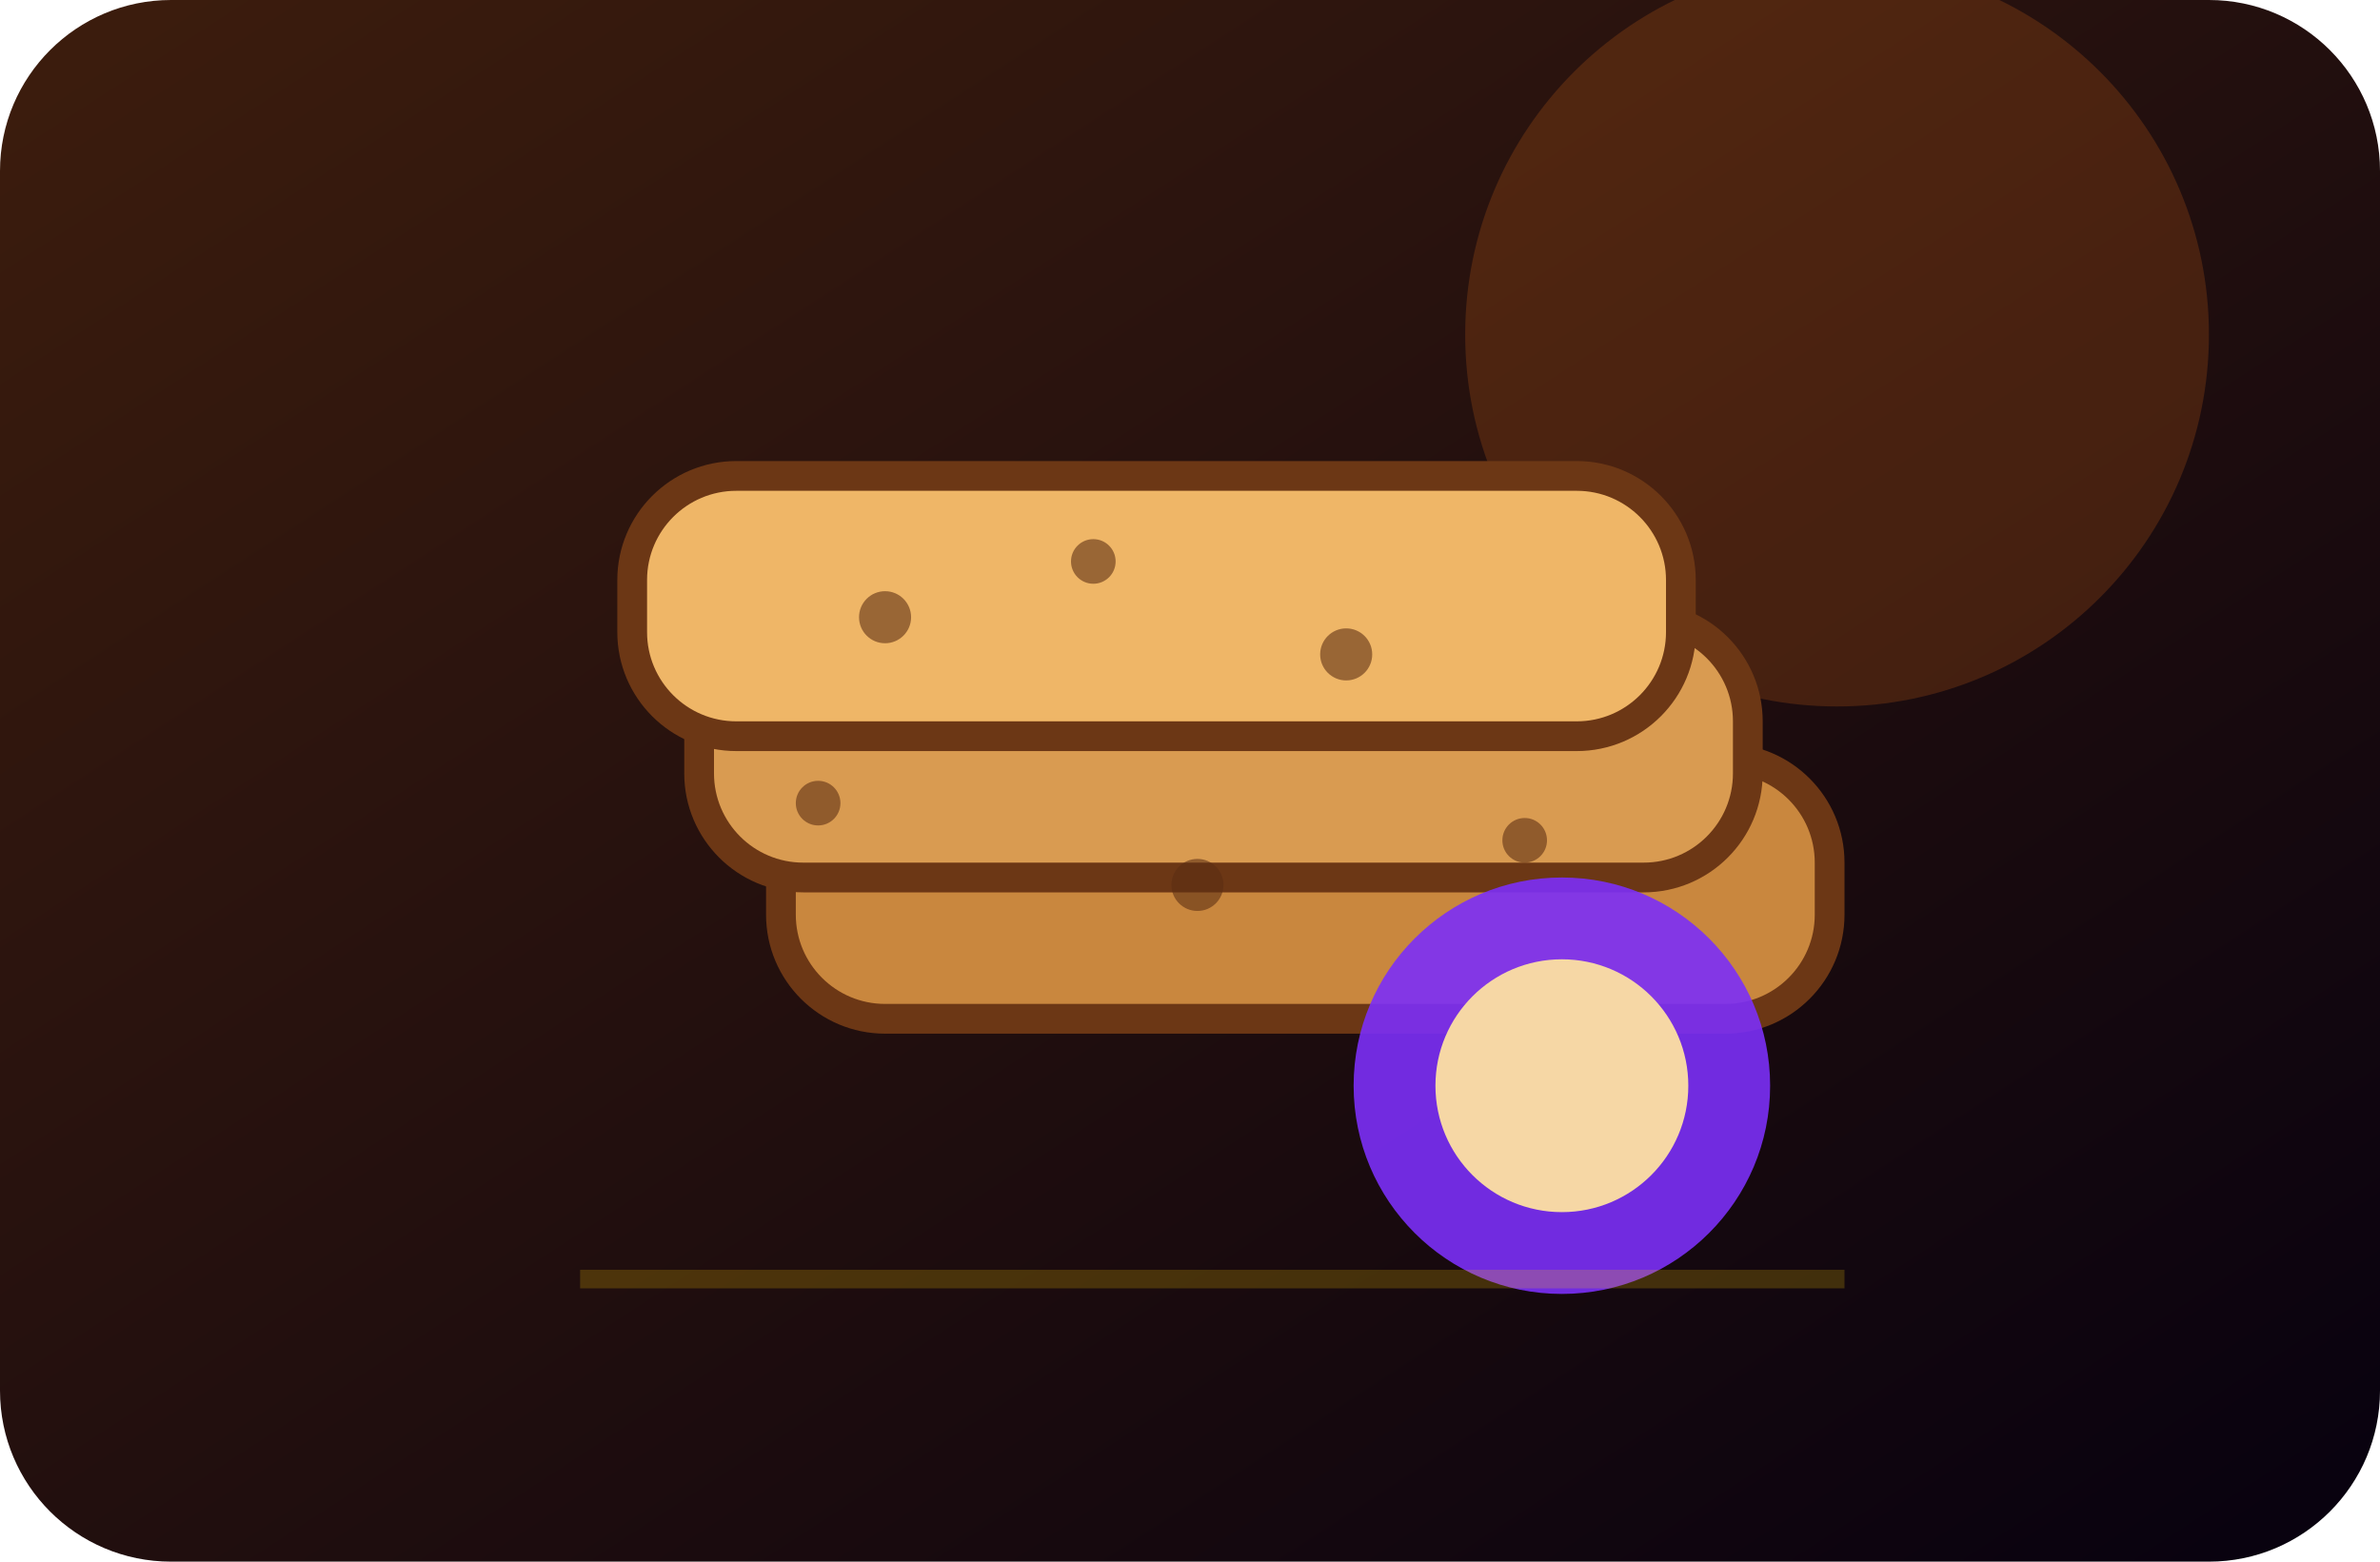
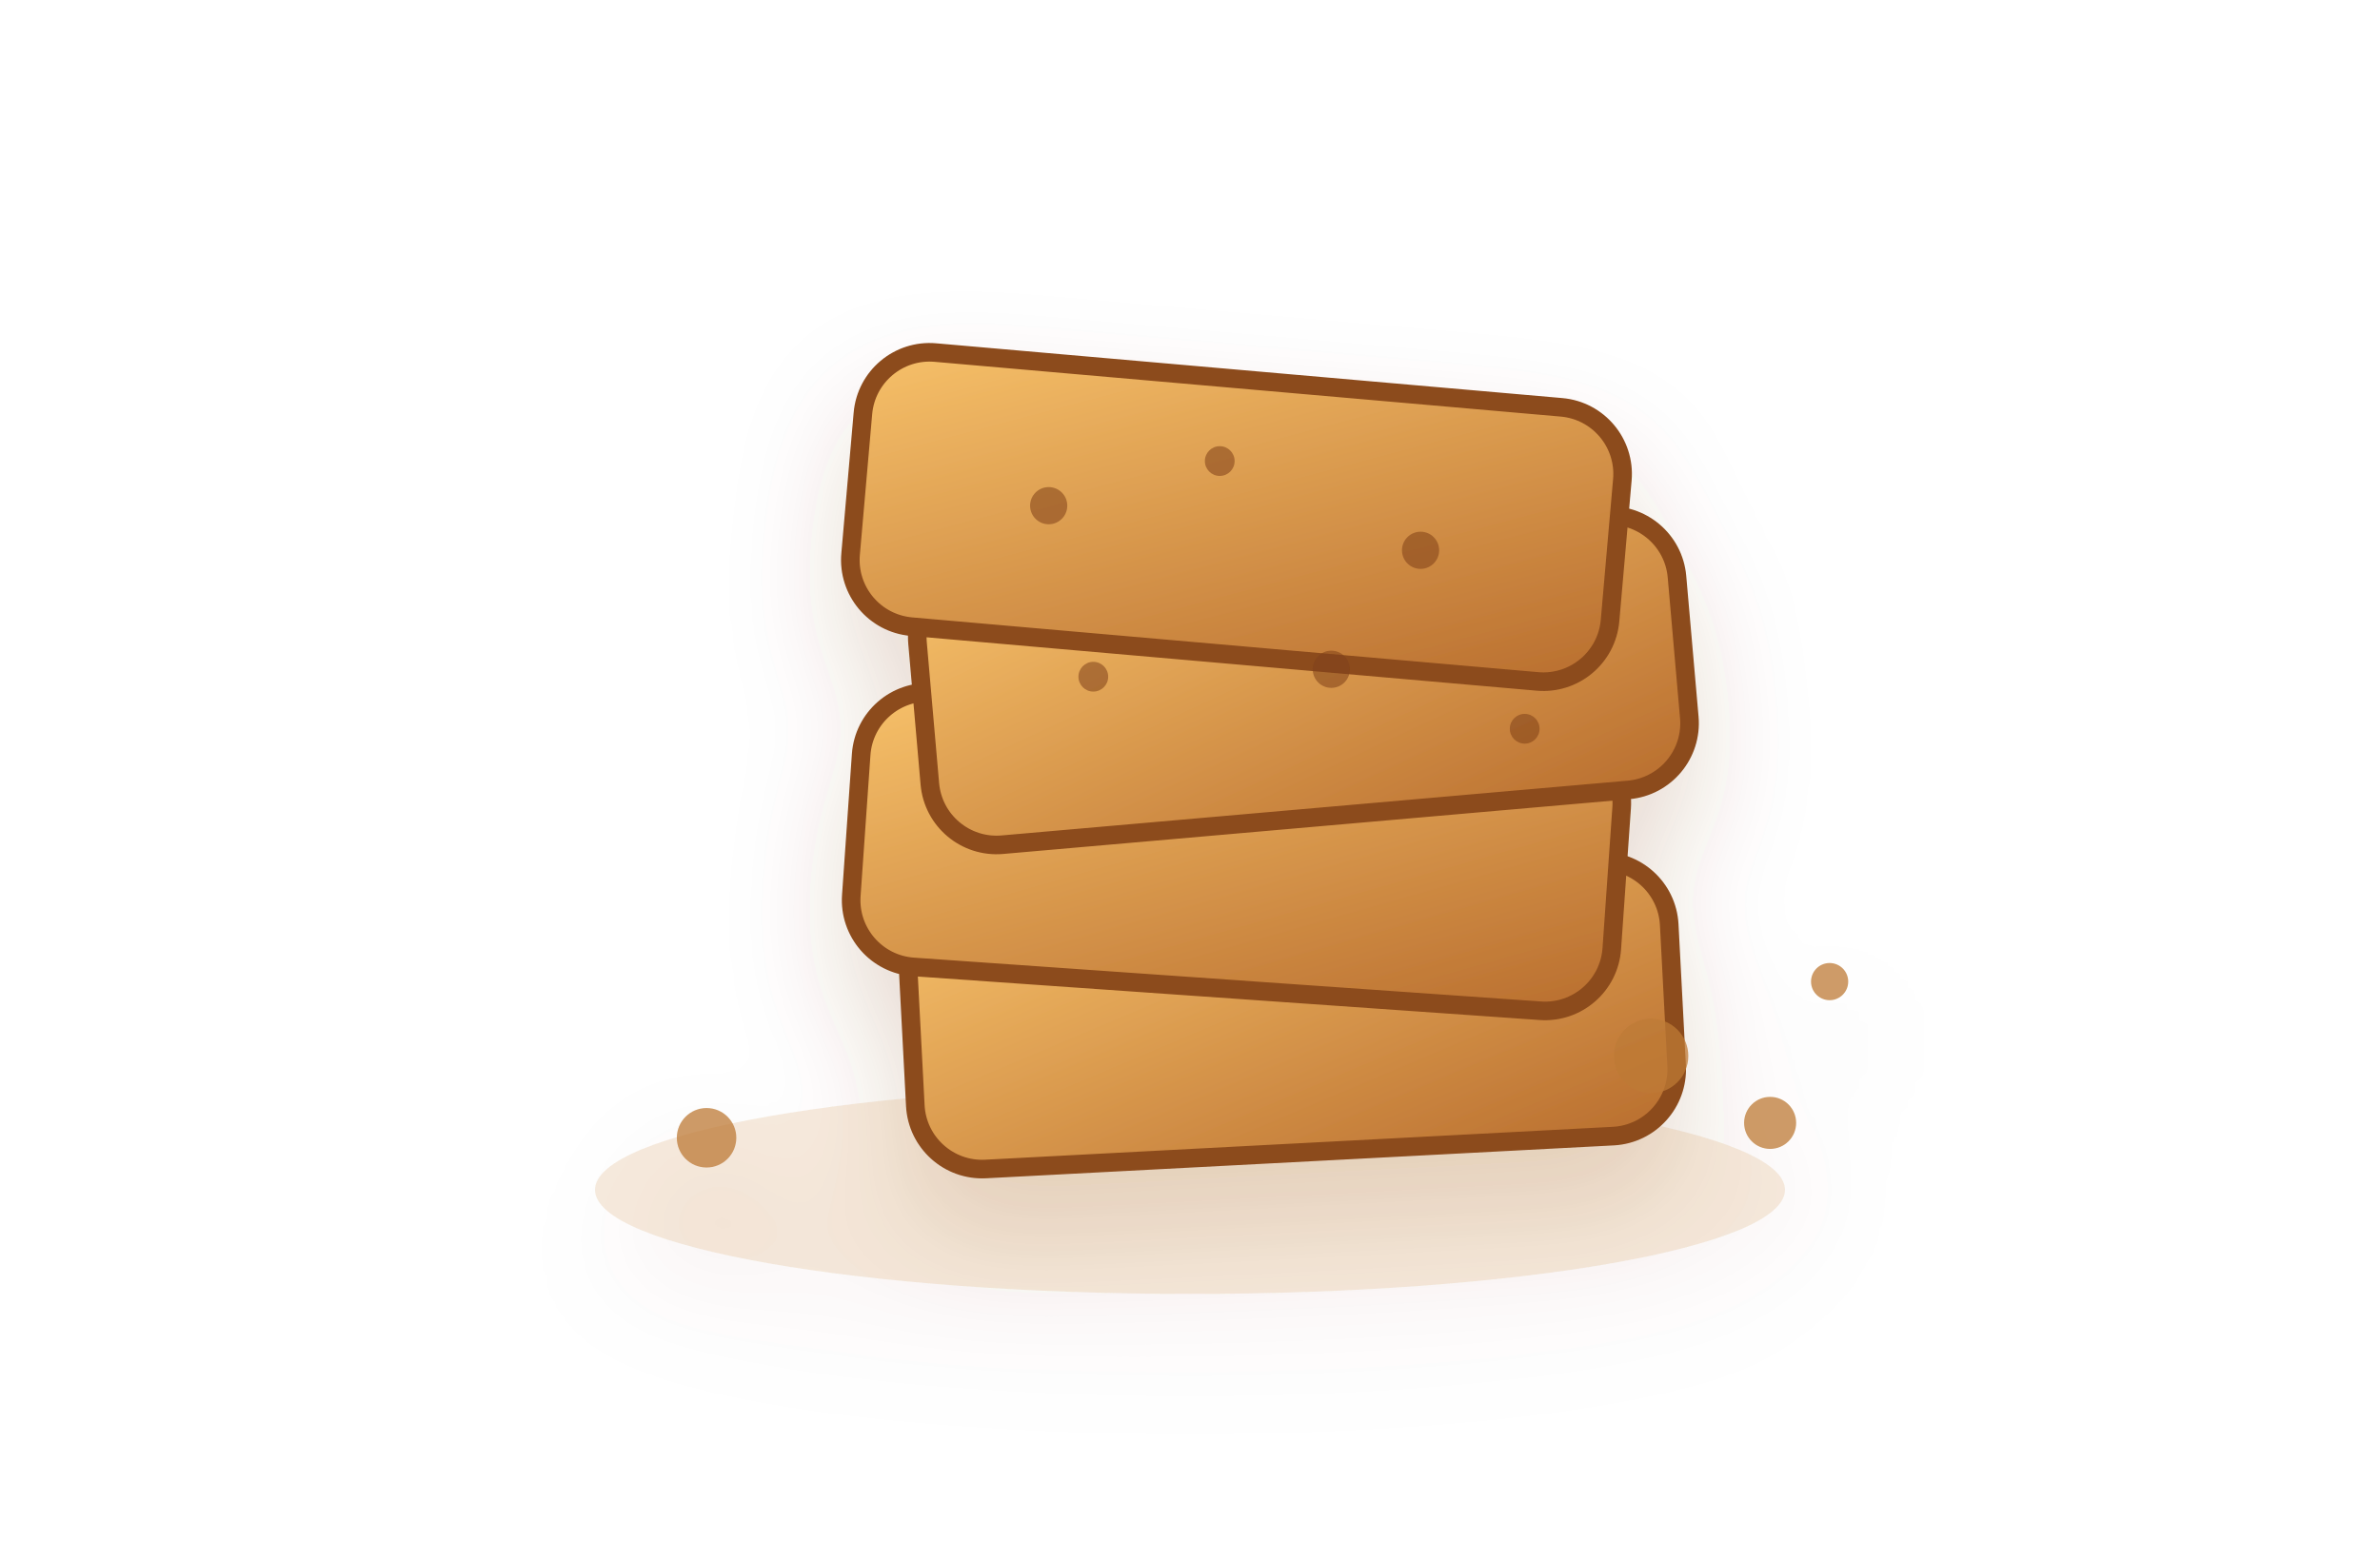
<svg xmlns="http://www.w3.org/2000/svg" viewBox="0 0 640 420" role="img" aria-labelledby="title desc">
  <defs>
-     <linearGradient id="bg" x1="0" x2="1" y1="0" y2="1">
-       <stop offset="0" stop-color="#3d1d0d" />
-       <stop offset="1" stop-color="#07010f" />
+     <linearGradient id="biscuit" x1="0" x2="1" y1="0" y2="1">
+       <stop offset="0" stop-color="#f7c16a" />
+       <stop offset="1" stop-color="#b86d2e" />
    </linearGradient>
+     <filter id="shadow" x="-25%" y="-25%" width="150%" height="150%">
+       <feDropShadow dx="0" dy="16" stdDeviation="15" flood-color="#7a3e10" flood-opacity=".18" />
+     </filter>
  </defs>
-   <rect width="640" height="420" rx="46" fill="url(#bg)" />
-   <circle cx="494" cy="90" r="100" fill="#ff7a1a" opacity=".18" />
-   <g transform="translate(118 92)" fill="#c9873e" stroke="#6c3715" stroke-width="8">
-     <rect x="92" y="112" width="282" height="70" rx="28" />
-     <rect x="70" y="74" width="282" height="70" rx="28" fill="#d99b51" />
-     <rect x="52" y="36" width="282" height="70" rx="28" fill="#efb667" />
+   <g filter="url(#shadow)">
+     <ellipse cx="320" cy="320" rx="160" ry="28" fill="#c37b31" opacity=".16" />
+     <g transform="translate(230 88)">
+       <g fill="url(#biscuit)" stroke="#8c4b1c" stroke-width="5">
+         <rect x="15" y="148" width="205" height="74" rx="18" transform="rotate(-3 118 185)" />
+         <rect x="0" y="104" width="205" height="74" rx="18" transform="rotate(4 102 141)" />
+         <rect x="18" y="58" width="205" height="74" rx="18" transform="rotate(-5 120 95)" />
+         <rect x="0" y="14" width="205" height="74" rx="18" transform="rotate(5 102 51)" />
+       </g>
+       <g fill="#7f3f17" opacity=".55">
+         <circle cx="52" cy="48" r="5" />
+         <circle cx="98" cy="36" r="4" />
+         <circle cx="152" cy="60" r="5" />
+         <circle cx="64" cy="94" r="4" />
+         <circle cx="128" cy="92" r="5" />
+         <circle cx="180" cy="108" r="4" />
+       </g>
+     </g>
+     <g fill="#bd7a35" opacity=".75">
+       <circle cx="444" cy="284" r="10" />
+       <circle cx="476" cy="302" r="7" />
+       <circle cx="190" cy="306" r="8" />
+       <circle cx="492" cy="264" r="5" />
+     </g>
  </g>
-   <g fill="#5b2c12" opacity=".58">
-     <circle cx="238" cy="166" r="7" />
-     <circle cx="294" cy="151" r="6" />
-     <circle cx="362" cy="176" r="7" />
-     <circle cx="220" cy="216" r="6" />
-     <circle cx="322" cy="238" r="7" />
-     <circle cx="410" cy="226" r="6" />
-   </g>
-   <circle cx="420" cy="292" r="56" fill="#7b2ff7" opacity=".9" />
-   <circle cx="420" cy="292" r="34" fill="#f6d7a5" />
-   <path d="M156 344h340" stroke="#ffcc00" stroke-width="5" opacity=".2" />
</svg>
